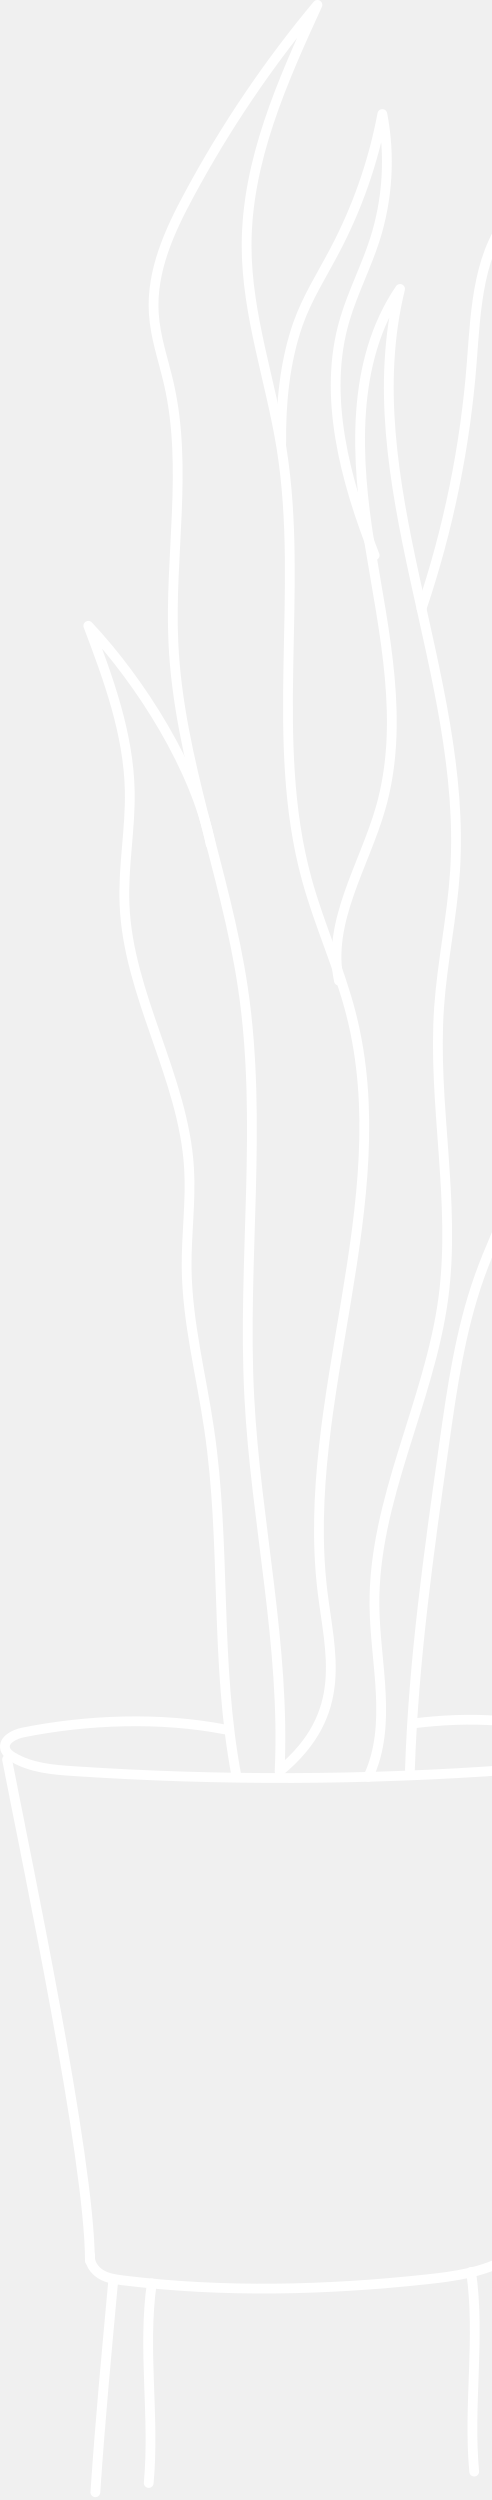
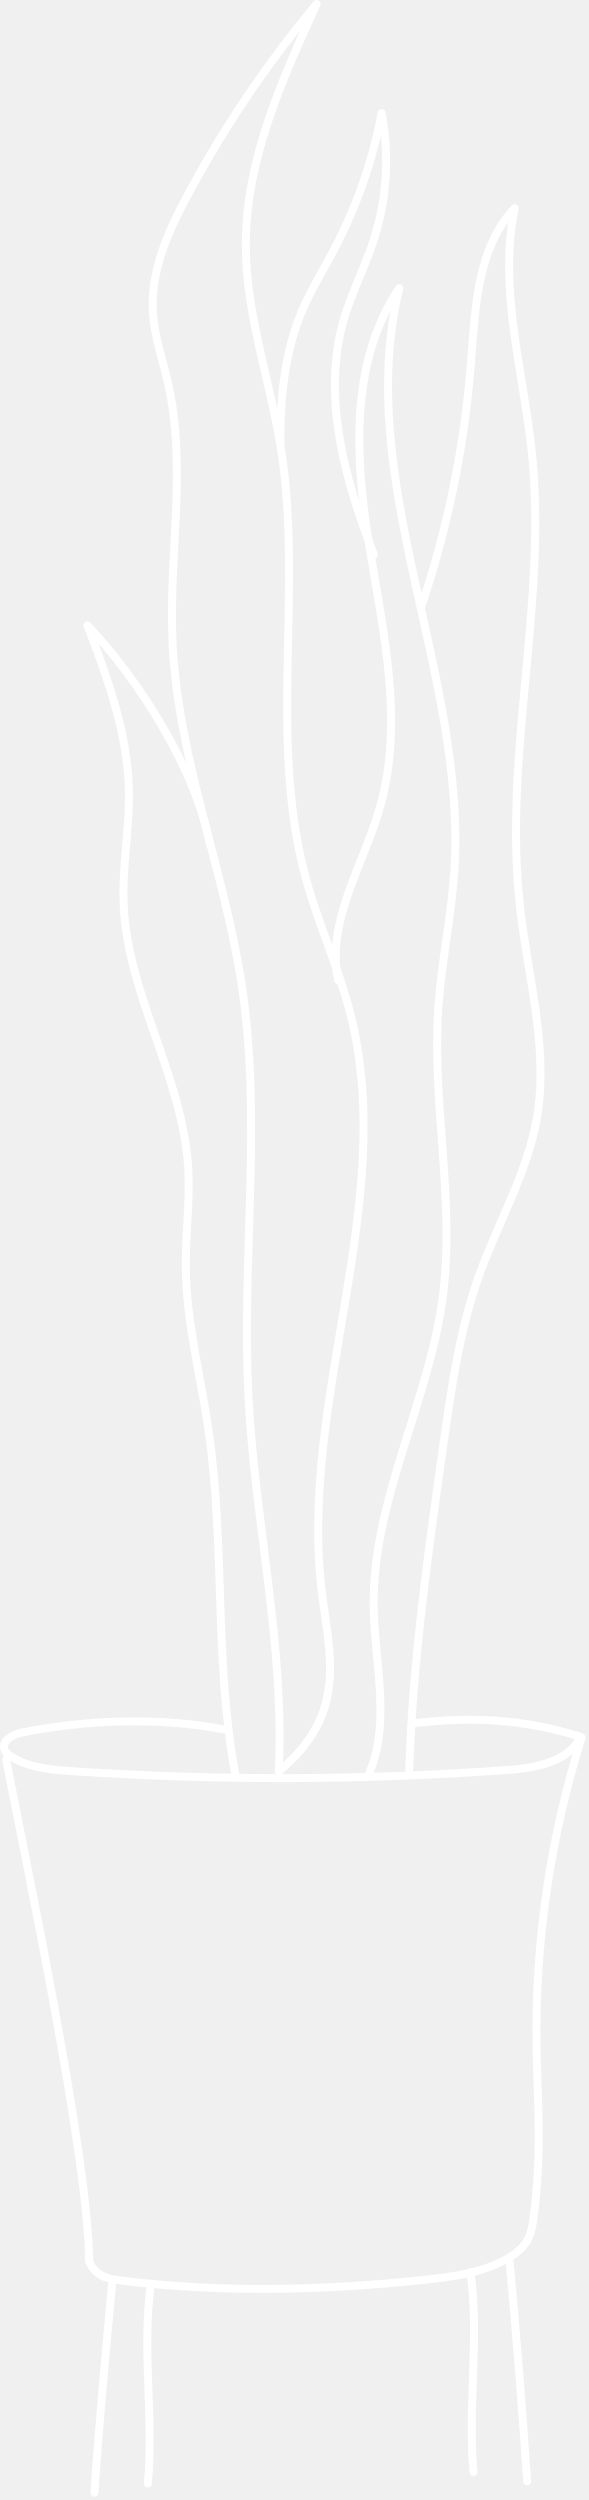
- <svg xmlns="http://www.w3.org/2000/svg" width="103" height="524" viewBox="0 0 103 524" fill="none">
-   <path d="M47.075 362.476C33.611 359.864 18.328 360.423 4.863 363.119C2.98 363.484 0.59 364.72 1.096 366.574C1.321 367.332 1.996 367.865 2.698 368.287C6.493 370.562 11.104 370.955 15.545 371.236C46.045 373.258 76.713 373.146 107.213 370.927C112.498 370.534 119.896 368.989 121.667 363.989C110.057 360.282 98.726 359.735 86.638 361.224" stroke="white" stroke-width="2.051" stroke-miterlimit="10" stroke-linecap="round" stroke-linejoin="round" />
-   <path d="M1.482 368.801C5.53 389.81 18.818 452.491 18.846 473.865" stroke="white" stroke-width="2.051" stroke-miterlimit="10" stroke-linecap="round" stroke-linejoin="round" />
-   <path d="M122.035 364.194C115.485 385.063 112.281 406.942 112.59 428.822C112.702 436.321 113.208 443.82 113.011 451.291C112.899 455.673 112.59 460.054 112.028 464.408C111.775 466.262 111.494 468.172 110.51 469.772C109.582 471.261 108.148 472.385 106.63 473.255C101.486 476.261 95.386 477.103 89.455 477.749C68.316 480.024 46.924 480.558 25.841 477.974C24.238 477.777 22.58 477.553 21.174 476.71C19.769 475.867 18.673 474.323 18.898 472.722" stroke="white" stroke-width="2.051" stroke-miterlimit="10" stroke-linecap="round" stroke-linejoin="round" />
-   <path d="M98.746 476.199C100.714 490.018 98.1 504.146 99.393 518.048" stroke="white" stroke-width="2.051" stroke-miterlimit="10" stroke-linecap="round" stroke-linejoin="round" />
-   <path d="M31.815 478.587C29.848 492.406 32.462 506.533 31.169 520.436" stroke="white" stroke-width="2.051" stroke-miterlimit="10" stroke-linecap="round" stroke-linejoin="round" />
-   <path d="M23.673 478.694C22.267 494.058 21.027 506.959 19.987 522.379" stroke="white" stroke-width="2.051" stroke-miterlimit="10" stroke-linecap="round" stroke-linejoin="round" />
-   <path d="M49.602 372.477C44.992 348.322 47.435 323.874 43.837 299.551C42.179 288.232 39.227 277.054 39.115 265.622C39.059 258.657 40.042 251.719 39.621 244.782C38.468 225.795 26.859 208.578 26.1 189.591C25.762 181.643 27.365 173.722 27.196 165.746C26.943 153.809 22.755 142.349 18.51 131.171C29.417 142.771 41.161 161.276 44.141 176.92" stroke="white" stroke-width="2.051" stroke-miterlimit="10" stroke-linecap="round" stroke-linejoin="round" />
-   <path d="M58.603 371.293C59.868 345.06 53.599 319.052 52.25 292.791C50.76 264.255 55.117 235.409 50.929 207.154C47.331 182.747 37.464 159.379 36.34 134.718C35.496 116.574 39.432 98.093 35.384 80.399C34.259 75.511 32.545 70.709 32.236 65.681C31.673 56.862 35.524 48.408 39.741 40.628C47.303 26.584 56.298 13.299 66.53 1.025C59.165 17.091 51.688 33.803 51.688 51.469C51.688 65.906 56.748 79.809 59.025 94.049C63.776 123.905 56.298 155.194 64.31 184.348C66.924 193.897 71.14 202.941 73.586 212.547C83.65 251.953 62.707 293.268 67.599 333.629C69.145 346.436 73.305 359.132 58.603 371.265L58.603 371.293Z" stroke="white" stroke-width="2.051" stroke-miterlimit="10" stroke-linecap="round" stroke-linejoin="round" />
-   <path d="M71.034 205.545C68.476 193.243 76.319 181.447 79.776 169.37C84.892 151.563 80.507 132.66 77.528 114.376C74.548 96.091 73.451 75.897 83.852 60.562C74.07 100.557 98.02 141.536 95.378 182.599C94.759 192.148 92.707 201.557 92.033 211.079C90.627 231.385 95.603 251.861 92.932 272.027C90.009 293.963 78.202 314.466 78.483 336.598C78.624 348.676 82.306 361.483 77.19 372.437" stroke="white" stroke-width="2.051" stroke-miterlimit="10" stroke-linecap="round" stroke-linejoin="round" />
-   <path d="M88.365 127.548C93.987 110.893 97.529 93.535 98.878 76.009C99.749 64.634 100.171 52.079 108.014 43.821C104.5 60.758 109.897 78.115 111.64 95.332C114.817 126.818 105.596 158.584 109.11 190.041C110.741 204.843 115.182 219.673 112.68 234.334C110.684 245.934 104.5 256.354 100.536 267.448C96.489 278.795 94.774 290.816 93.087 302.725C89.883 325.363 86.678 348.057 85.919 370.92" stroke="white" stroke-width="2.051" stroke-miterlimit="10" stroke-linecap="round" stroke-linejoin="round" />
-   <path d="M58.941 92.932C58.857 84.534 59.675 75.837 62.458 67.888C64.341 62.524 67.433 57.693 70.076 52.665C74.854 43.649 78.256 33.931 80.139 23.904C81.826 32.639 81.263 41.824 78.537 50.306C76.738 55.923 73.983 61.232 72.296 66.877C67.489 82.858 72.399 100.832 78.527 116.392" stroke="white" stroke-width="2.051" stroke-miterlimit="10" stroke-linecap="round" stroke-linejoin="round" />
+ <svg xmlns="http://www.w3.org/2000/svg" width="114" height="484" viewBox="0 0 114 484" fill="none">
+   <path d="M43.327 334.816C30.883 332.402 16.759 332.918 4.315 335.41C2.575 335.747 0.366 336.89 0.834 338.603C1.042 339.304 1.665 339.797 2.315 340.186C5.822 342.289 10.083 342.652 14.187 342.912C42.375 344.781 70.718 344.677 98.906 342.626C103.79 342.263 110.626 340.835 112.263 336.214C101.534 332.788 91.062 332.283 79.891 333.658" stroke="white" stroke-width="1.537" stroke-miterlimit="10" stroke-linecap="round" stroke-linejoin="round" />
+   <path d="M1.192 340.658C4.933 360.074 17.214 418.003 17.24 437.756" stroke="white" stroke-width="1.537" stroke-miterlimit="10" stroke-linecap="round" stroke-linejoin="round" />
+   <path d="M112.6 336.396C106.547 355.682 103.585 375.902 103.871 396.123C103.975 403.054 104.442 409.984 104.26 416.889C104.156 420.938 103.871 424.988 103.351 429.011C103.117 430.724 102.858 432.489 101.948 433.969C101.091 435.345 99.766 436.383 98.363 437.188C93.609 439.965 87.971 440.744 82.49 441.341C62.953 443.443 43.183 443.936 23.699 441.548C22.218 441.367 20.685 441.159 19.386 440.38C18.087 439.602 17.074 438.174 17.282 436.694" stroke="white" stroke-width="1.537" stroke-miterlimit="10" stroke-linecap="round" stroke-linejoin="round" />
+   <path d="M91.076 439.914C92.895 452.685 90.479 465.742 91.674 478.59" stroke="white" stroke-width="1.537" stroke-miterlimit="10" stroke-linecap="round" stroke-linejoin="round" />
+   <path d="M29.223 442.123C27.404 454.894 29.82 467.951 28.625 480.799" stroke="white" stroke-width="1.537" stroke-miterlimit="10" stroke-linecap="round" stroke-linejoin="round" />
+   <path d="M98.656 437.716C99.955 451.914 101.098 466.139 102.06 480.39" stroke="white" stroke-width="1.537" stroke-miterlimit="10" stroke-linecap="round" stroke-linejoin="round" />
+   <path d="M21.692 442.218C20.393 456.416 19.248 468.339 18.286 482.59" stroke="white" stroke-width="1.537" stroke-miterlimit="10" stroke-linecap="round" stroke-linejoin="round" />
+   <path d="M45.66 344.052C41.4 321.729 43.657 299.135 40.332 276.656C38.799 266.195 36.072 255.864 35.968 245.299C35.916 238.862 36.825 232.451 36.435 226.039C35.37 208.492 24.641 192.58 23.939 175.033C23.627 167.687 25.108 160.367 24.952 152.995C24.719 141.964 20.848 131.373 16.925 121.042C27.005 131.762 37.859 148.864 40.613 163.323" stroke="white" stroke-width="1.537" stroke-miterlimit="10" stroke-linecap="round" stroke-linejoin="round" />
+   <path d="M53.978 342.963C55.147 318.719 49.353 294.683 48.106 270.413C46.73 244.04 50.756 217.382 46.885 191.269C43.56 168.712 34.441 147.116 33.402 124.325C32.623 107.557 36.26 90.477 32.519 74.124C31.48 69.607 29.895 65.168 29.609 60.522C29.09 52.372 32.649 44.559 36.546 37.368C43.534 24.39 51.847 12.112 61.304 0.769C54.497 15.616 47.587 31.061 47.587 47.388C47.587 60.73 52.263 73.579 54.367 86.739C58.758 114.332 51.847 143.248 59.252 170.192C61.668 179.017 65.564 187.375 67.825 196.253C77.125 232.671 57.771 270.854 62.291 308.155C63.72 319.991 67.565 331.724 53.978 342.937V342.963Z" stroke="white" stroke-width="1.537" stroke-miterlimit="10" stroke-linecap="round" stroke-linejoin="round" />
+   <path d="M65.465 189.781C63.1 178.411 70.349 167.509 73.544 156.348C78.272 139.891 74.22 122.421 71.466 105.523C68.712 88.625 67.699 69.962 77.311 55.789C68.27 92.752 90.405 130.624 87.963 168.573C87.391 177.399 85.495 186.095 84.871 194.894C83.572 213.661 88.17 232.584 85.702 251.221C83.001 271.494 72.089 290.443 72.349 310.897C72.479 322.059 75.882 333.895 71.154 344.019" stroke="white" stroke-width="1.537" stroke-miterlimit="10" stroke-linecap="round" stroke-linejoin="round" />
+   <path d="M81.484 117.691C86.68 102.298 89.953 86.257 91.2 70.059C92.005 59.547 92.395 47.944 99.643 40.312C96.396 55.965 101.384 72.006 102.995 87.918C105.93 117.016 97.409 146.374 100.656 175.446C102.163 189.126 106.268 202.831 103.956 216.381C102.111 227.101 96.396 236.731 92.733 246.984C88.992 257.471 87.407 268.581 85.848 279.587C82.887 300.508 79.925 321.482 79.224 342.611" stroke="white" stroke-width="1.537" stroke-miterlimit="10" stroke-linecap="round" stroke-linejoin="round" />
+   <path d="M54.289 85.705C54.211 77.943 54.966 69.905 57.538 62.559C59.279 57.601 62.136 53.137 64.579 48.49C68.995 40.158 72.138 31.177 73.879 21.91C75.438 29.983 74.918 38.471 72.398 46.31C70.736 51.501 68.19 56.407 66.631 61.625C62.188 76.394 66.726 93.005 72.389 107.386" stroke="white" stroke-width="1.537" stroke-miterlimit="10" stroke-linecap="round" stroke-linejoin="round" />
</svg>
